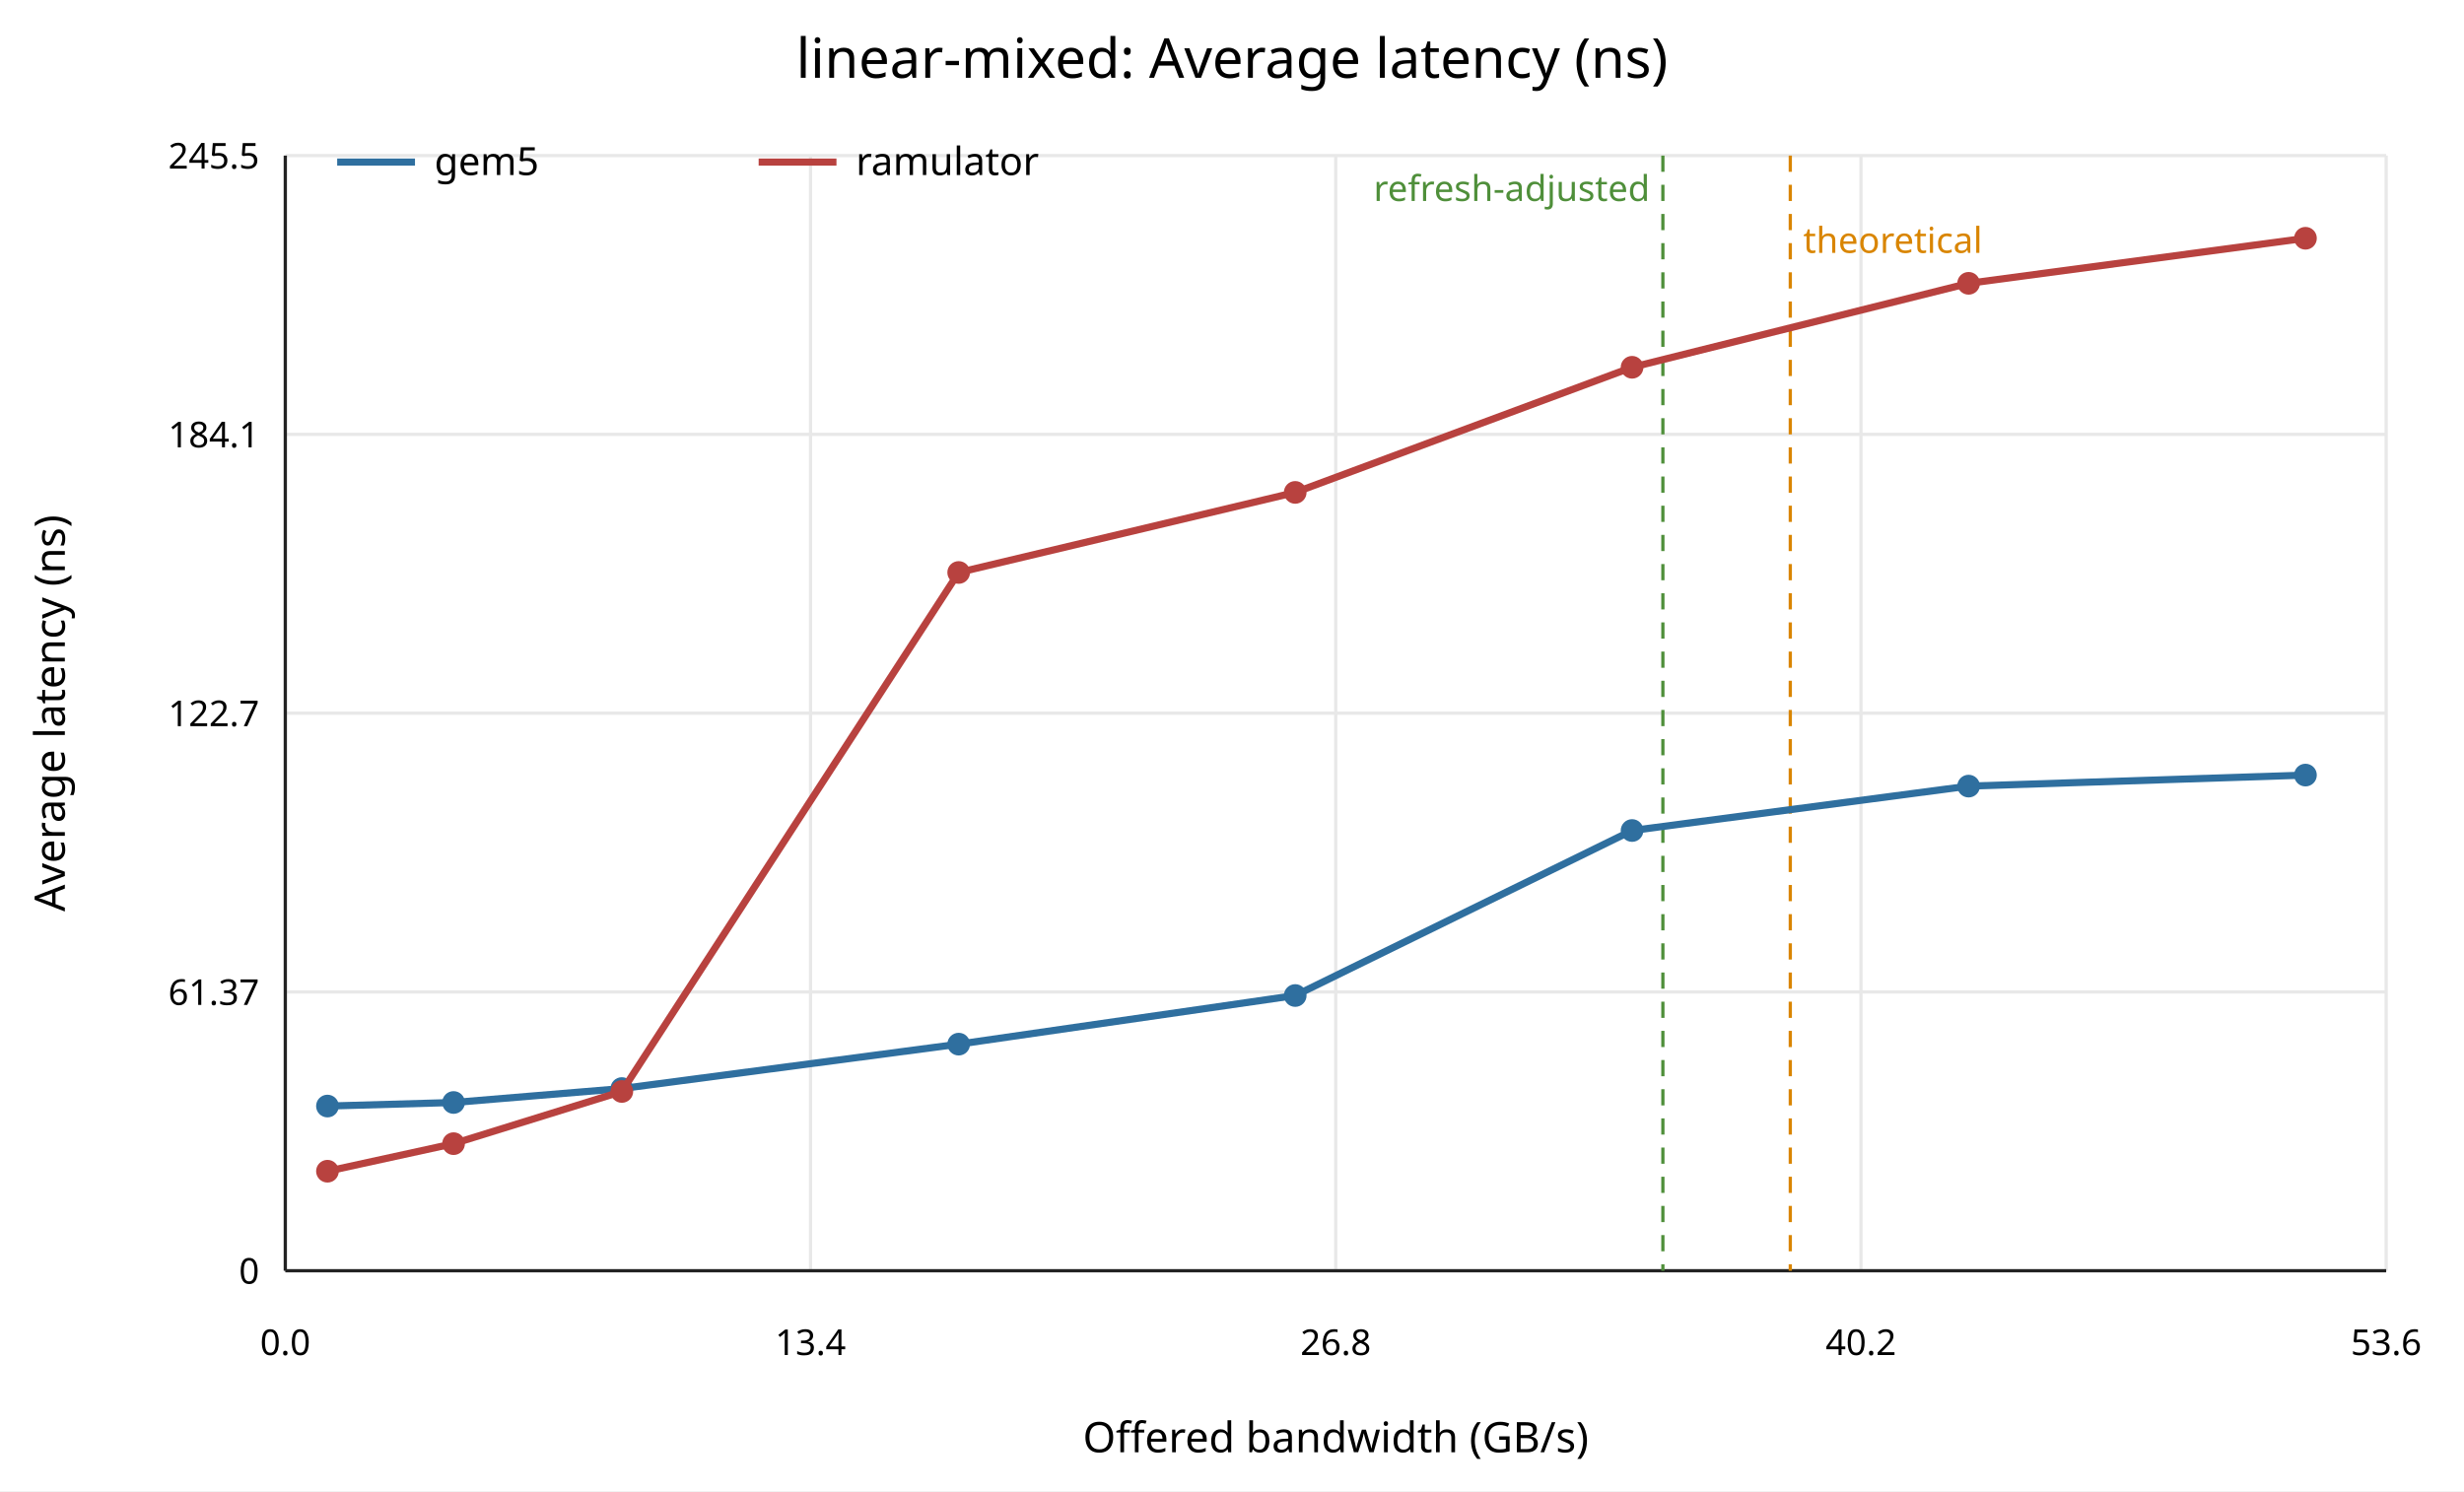
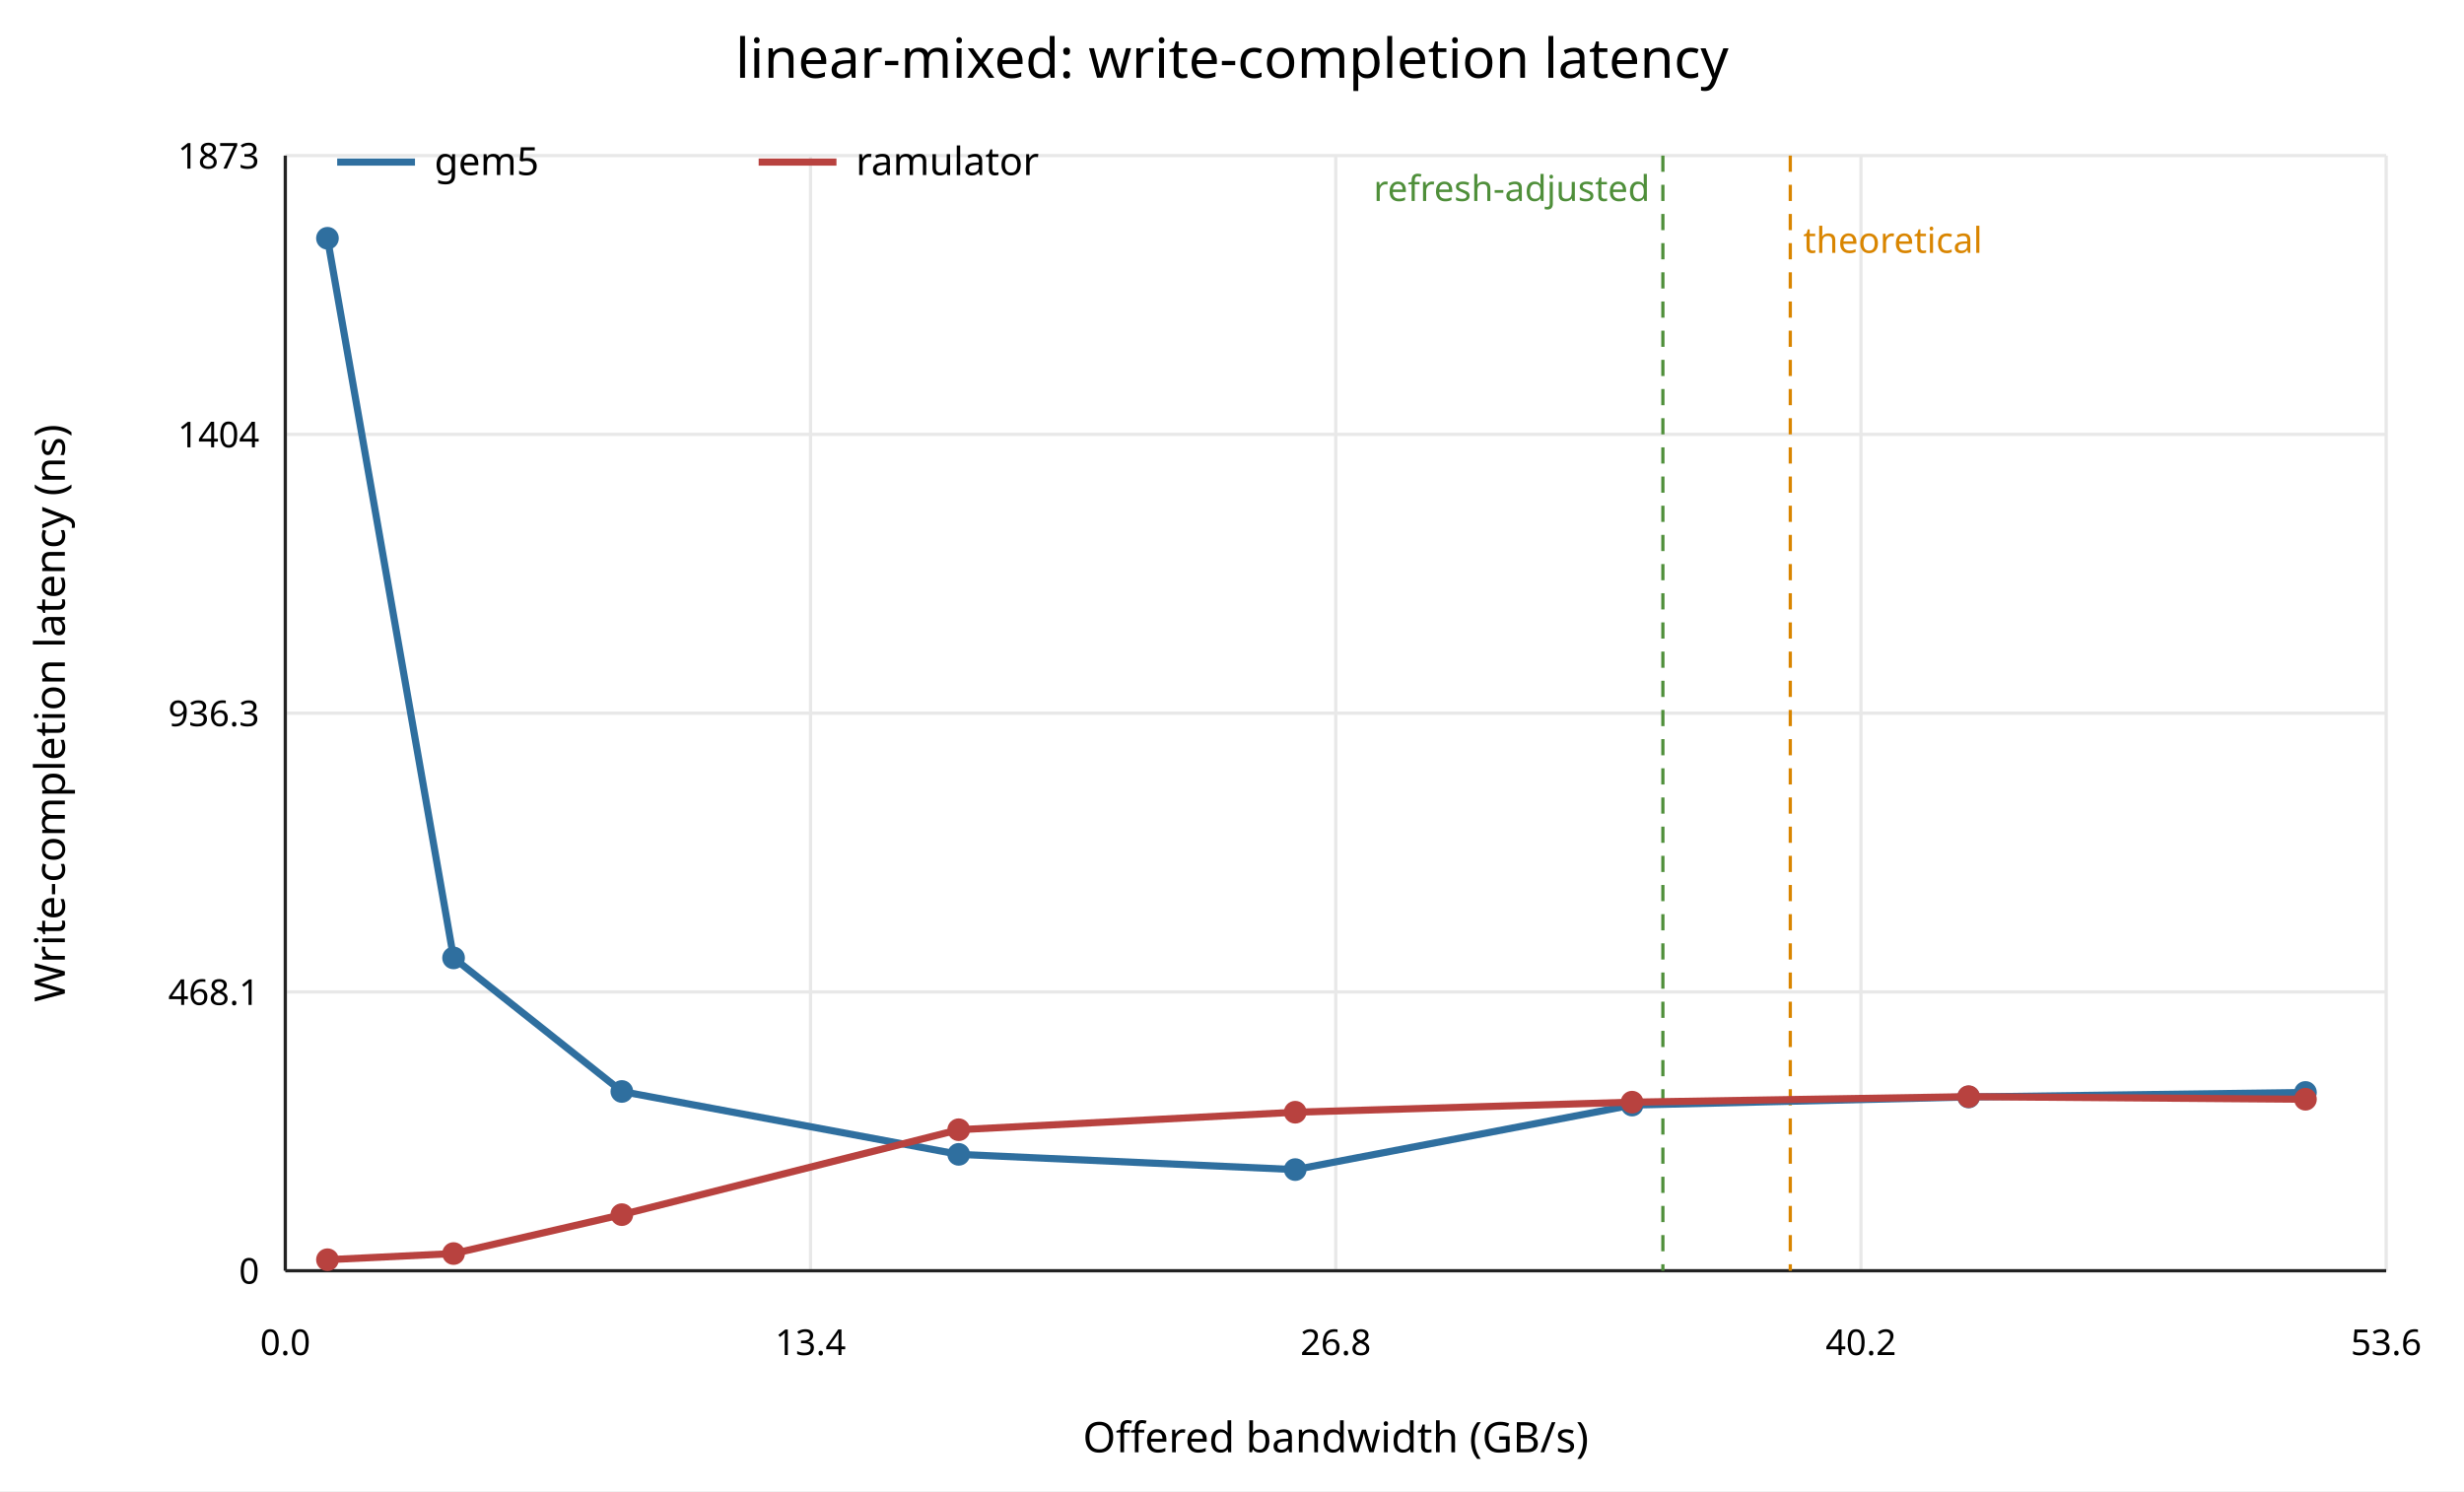
<svg xmlns="http://www.w3.org/2000/svg" width="760" height="460" viewBox="0 0 760 460">
  <rect width="100%" height="100%" fill="#ffffff" />
-   <text x="380.0" y="24" text-anchor="middle" font-family="sans-serif" font-size="17">linear-mixed: Average latency (ns)</text>
+   <text x="380.0" y="24" text-anchor="middle" font-family="sans-serif" font-size="17">linear-mixed: write-completion latency</text>
  <line x1="88.0" y1="48" x2="88.0" y2="392" stroke="#e8e8e8" />
  <text x="88.0" y="418" text-anchor="middle" font-family="sans-serif" font-size="11">0.0</text>
  <line x1="250.0" y1="48" x2="250.0" y2="392" stroke="#e8e8e8" />
  <text x="250.0" y="418" text-anchor="middle" font-family="sans-serif" font-size="11">13.4</text>
  <line x1="412.0" y1="48" x2="412.0" y2="392" stroke="#e8e8e8" />
  <text x="412.0" y="418" text-anchor="middle" font-family="sans-serif" font-size="11">26.8</text>
  <line x1="574.0" y1="48" x2="574.0" y2="392" stroke="#e8e8e8" />
  <text x="574.0" y="418" text-anchor="middle" font-family="sans-serif" font-size="11">40.2</text>
  <line x1="736.0" y1="48" x2="736.0" y2="392" stroke="#e8e8e8" />
  <text x="736.0" y="418" text-anchor="middle" font-family="sans-serif" font-size="11">53.6</text>
  <line x1="88" y1="392.0" x2="736" y2="392.0" stroke="#e8e8e8" />
  <text x="80" y="396.0" text-anchor="end" font-family="sans-serif" font-size="11">0</text>
  <line x1="88" y1="306.0" x2="736" y2="306.0" stroke="#e8e8e8" />
-   <text x="80" y="310.0" text-anchor="end" font-family="sans-serif" font-size="11">61.37</text>
+   <text x="80" y="310.0" text-anchor="end" font-family="sans-serif" font-size="11">468.1</text>
  <line x1="88" y1="220.0" x2="736" y2="220.0" stroke="#e8e8e8" />
-   <text x="80" y="224.0" text-anchor="end" font-family="sans-serif" font-size="11">122.7</text>
+   <text x="80" y="224.0" text-anchor="end" font-family="sans-serif" font-size="11">936.3</text>
  <line x1="88" y1="134.0" x2="736" y2="134.0" stroke="#e8e8e8" />
-   <text x="80" y="138.0" text-anchor="end" font-family="sans-serif" font-size="11">184.1</text>
+   <text x="80" y="138.0" text-anchor="end" font-family="sans-serif" font-size="11">1404</text>
  <line x1="88" y1="48.0" x2="736" y2="48.0" stroke="#e8e8e8" />
-   <text x="80" y="52.0" text-anchor="end" font-family="sans-serif" font-size="11">245.5</text>
+   <text x="80" y="52.0" text-anchor="end" font-family="sans-serif" font-size="11">1873</text>
  <line x1="88" y1="392" x2="736" y2="392" stroke="#222" />
  <line x1="88" y1="48" x2="88" y2="392" stroke="#222" />
  <text x="412.0" y="448" text-anchor="middle" font-family="sans-serif" font-size="13">Offered bandwidth (GB/s)</text>
-   <text x="20" y="220.0" text-anchor="middle" font-family="sans-serif" font-size="13" transform="rotate(-90 20 220.0)">Average latency (ns)</text>
+   <text x="20" y="220.0" text-anchor="middle" font-family="sans-serif" font-size="13" transform="rotate(-90 20 220.0)">Write-completion latency (ns)</text>
  <line x1="512.9" y1="48" x2="512.9" y2="392" stroke="#4f8f3a" stroke-dasharray="5 4" />
  <text x="508.9" y="62" text-anchor="end" font-family="sans-serif" font-size="11" fill="#4f8f3a">refresh-adjusted</text>
  <line x1="552.2" y1="48" x2="552.2" y2="392" stroke="#d98500" stroke-dasharray="5 4" />
  <text x="556.2" y="78" text-anchor="start" font-family="sans-serif" font-size="11" fill="#d98500">theoretical</text>
-   <polyline fill="none" stroke="#2f6f9f" stroke-width="2.2" points="101.0,341.2 139.9,340.1 191.8,335.8 295.7,322.1 399.5,307.1 503.4,256.2 607.2,242.5 711.1,239.1" />
-   <circle cx="101.0" cy="341.2" r="3.5" fill="#2f6f9f" />
-   <circle cx="139.9" cy="340.1" r="3.5" fill="#2f6f9f" />
-   <circle cx="191.8" cy="335.8" r="3.5" fill="#2f6f9f" />
-   <circle cx="295.7" cy="322.1" r="3.5" fill="#2f6f9f" />
-   <circle cx="399.5" cy="307.1" r="3.5" fill="#2f6f9f" />
-   <circle cx="503.4" cy="256.2" r="3.5" fill="#2f6f9f" />
-   <circle cx="607.2" cy="242.5" r="3.5" fill="#2f6f9f" />
-   <circle cx="711.1" cy="239.1" r="3.5" fill="#2f6f9f" />
+   <polyline fill="none" stroke="#2f6f9f" stroke-width="2.2" points="101.0,73.5 139.9,295.5 191.8,336.7 295.7,356.1 399.5,360.8 503.4,340.9 607.2,338.4 711.1,337.0" />
+   <circle cx="101.0" cy="73.5" r="3.5" fill="#2f6f9f" />
+   <circle cx="139.9" cy="295.5" r="3.5" fill="#2f6f9f" />
+   <circle cx="191.8" cy="336.7" r="3.5" fill="#2f6f9f" />
+   <circle cx="295.7" cy="356.1" r="3.5" fill="#2f6f9f" />
+   <circle cx="399.5" cy="360.8" r="3.5" fill="#2f6f9f" />
+   <circle cx="503.4" cy="340.9" r="3.5" fill="#2f6f9f" />
+   <circle cx="607.2" cy="338.4" r="3.5" fill="#2f6f9f" />
+   <circle cx="711.1" cy="337.0" r="3.5" fill="#2f6f9f" />
  <line x1="104" y1="50" x2="128" y2="50" stroke="#2f6f9f" stroke-width="2.2" />
  <text x="134" y="54" font-family="sans-serif" font-size="12">gem5</text>
-   <polyline fill="none" stroke="#b8423f" stroke-width="2.2" points="101.0,361.3 139.9,352.8 191.8,336.7 295.7,176.6 399.5,151.9 503.4,113.3 607.2,87.4 711.1,73.5" />
-   <circle cx="101.0" cy="361.3" r="3.5" fill="#b8423f" />
-   <circle cx="139.9" cy="352.8" r="3.5" fill="#b8423f" />
-   <circle cx="191.8" cy="336.7" r="3.5" fill="#b8423f" />
-   <circle cx="295.7" cy="176.6" r="3.5" fill="#b8423f" />
-   <circle cx="399.5" cy="151.9" r="3.5" fill="#b8423f" />
-   <circle cx="503.4" cy="113.3" r="3.5" fill="#b8423f" />
-   <circle cx="607.2" cy="87.4" r="3.5" fill="#b8423f" />
-   <circle cx="711.1" cy="73.5" r="3.5" fill="#b8423f" />
+   <polyline fill="none" stroke="#b8423f" stroke-width="2.2" points="101.0,388.6 139.9,386.7 191.8,374.7 295.7,348.5 399.5,343.1 503.4,340.0 607.2,338.3 711.1,339.1" />
+   <circle cx="101.0" cy="388.6" r="3.5" fill="#b8423f" />
+   <circle cx="139.9" cy="386.7" r="3.5" fill="#b8423f" />
+   <circle cx="191.8" cy="374.7" r="3.5" fill="#b8423f" />
+   <circle cx="295.7" cy="348.5" r="3.5" fill="#b8423f" />
+   <circle cx="399.5" cy="343.1" r="3.5" fill="#b8423f" />
+   <circle cx="503.4" cy="340.0" r="3.5" fill="#b8423f" />
+   <circle cx="607.2" cy="338.3" r="3.5" fill="#b8423f" />
+   <circle cx="711.1" cy="339.1" r="3.5" fill="#b8423f" />
  <line x1="234" y1="50" x2="258" y2="50" stroke="#b8423f" stroke-width="2.2" />
  <text x="264" y="54" font-family="sans-serif" font-size="12">ramulator</text>
</svg>
